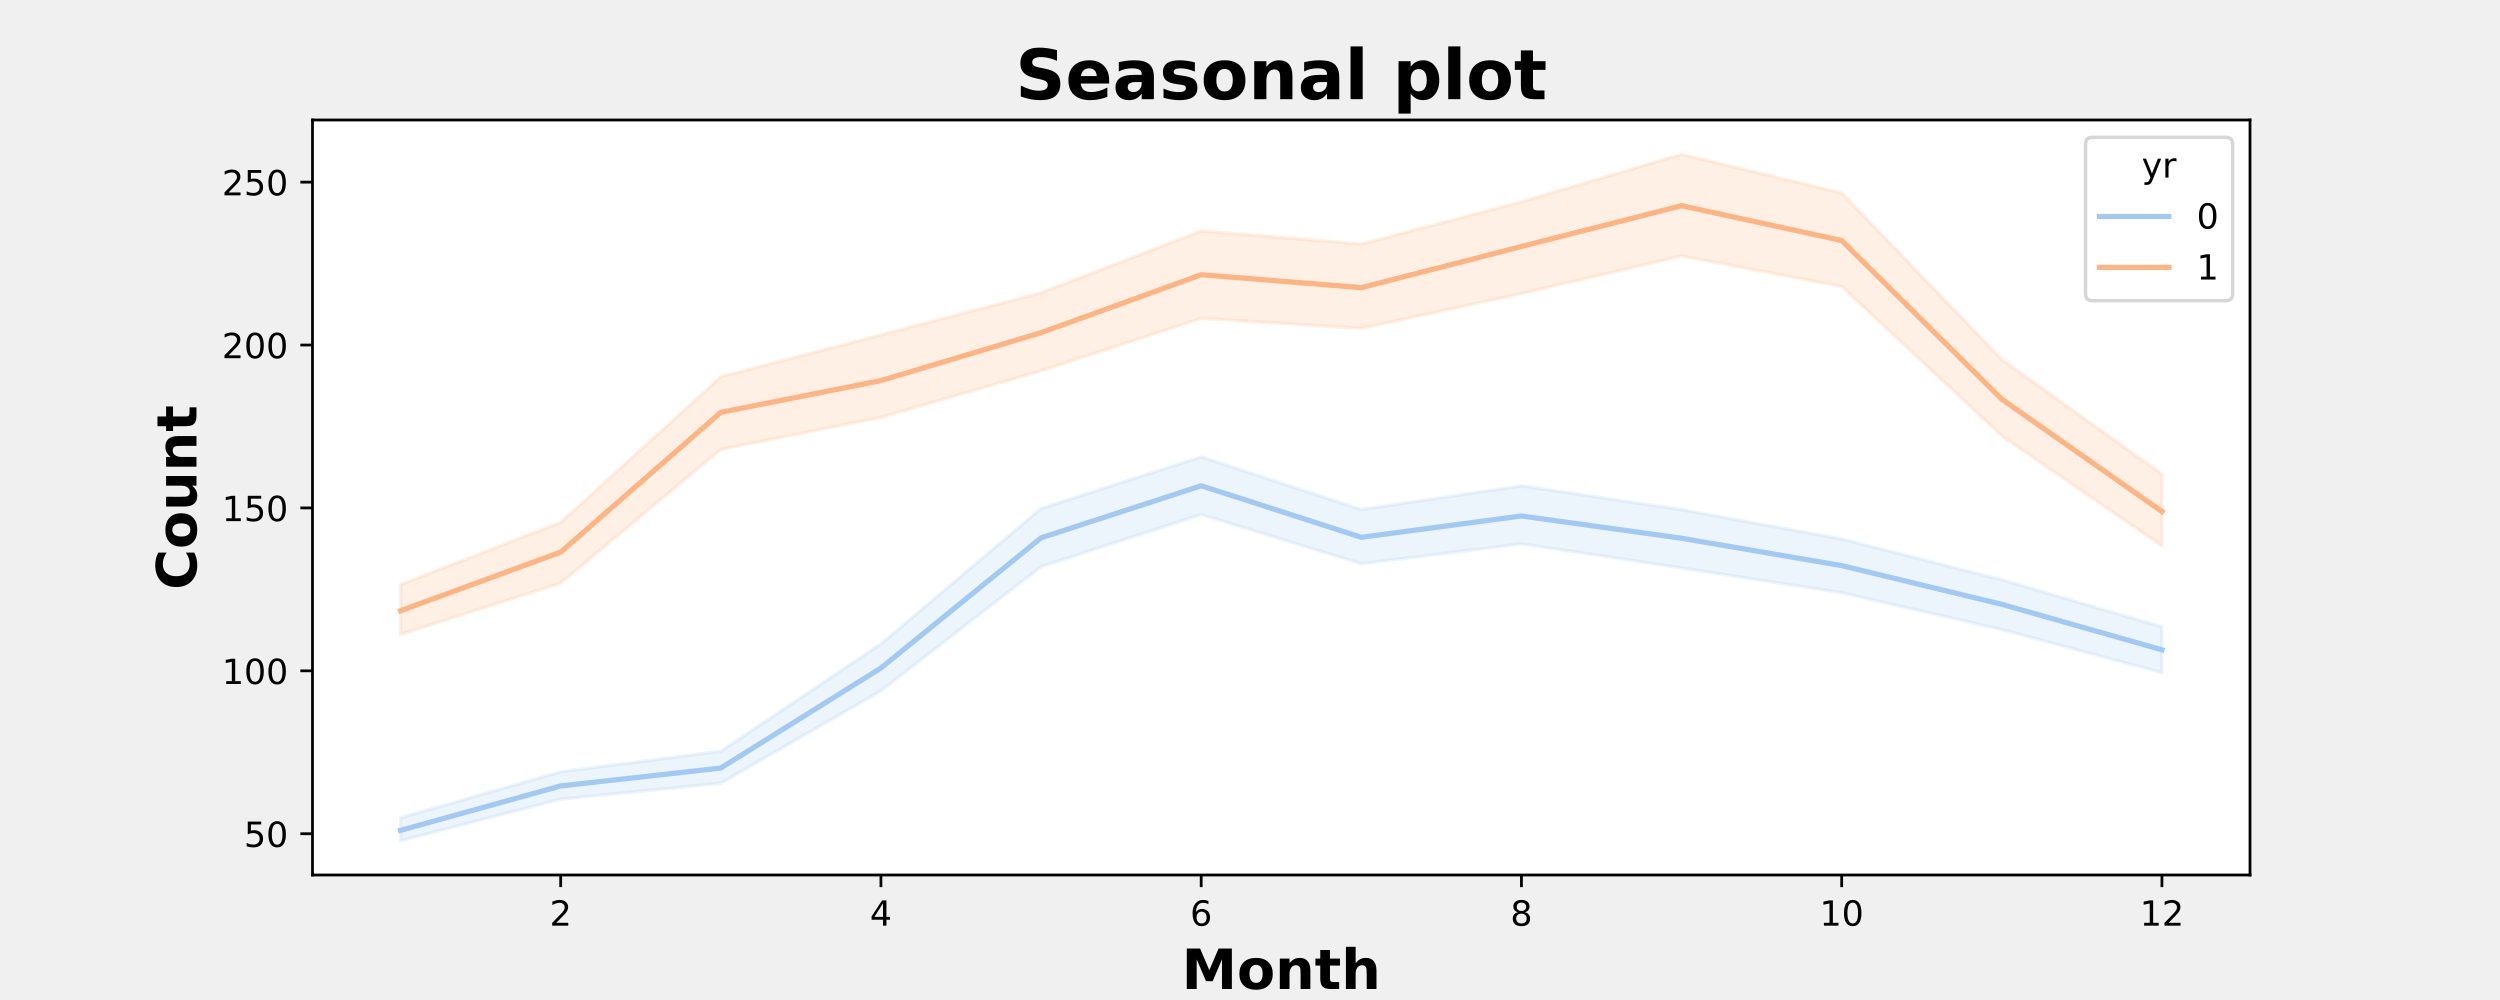
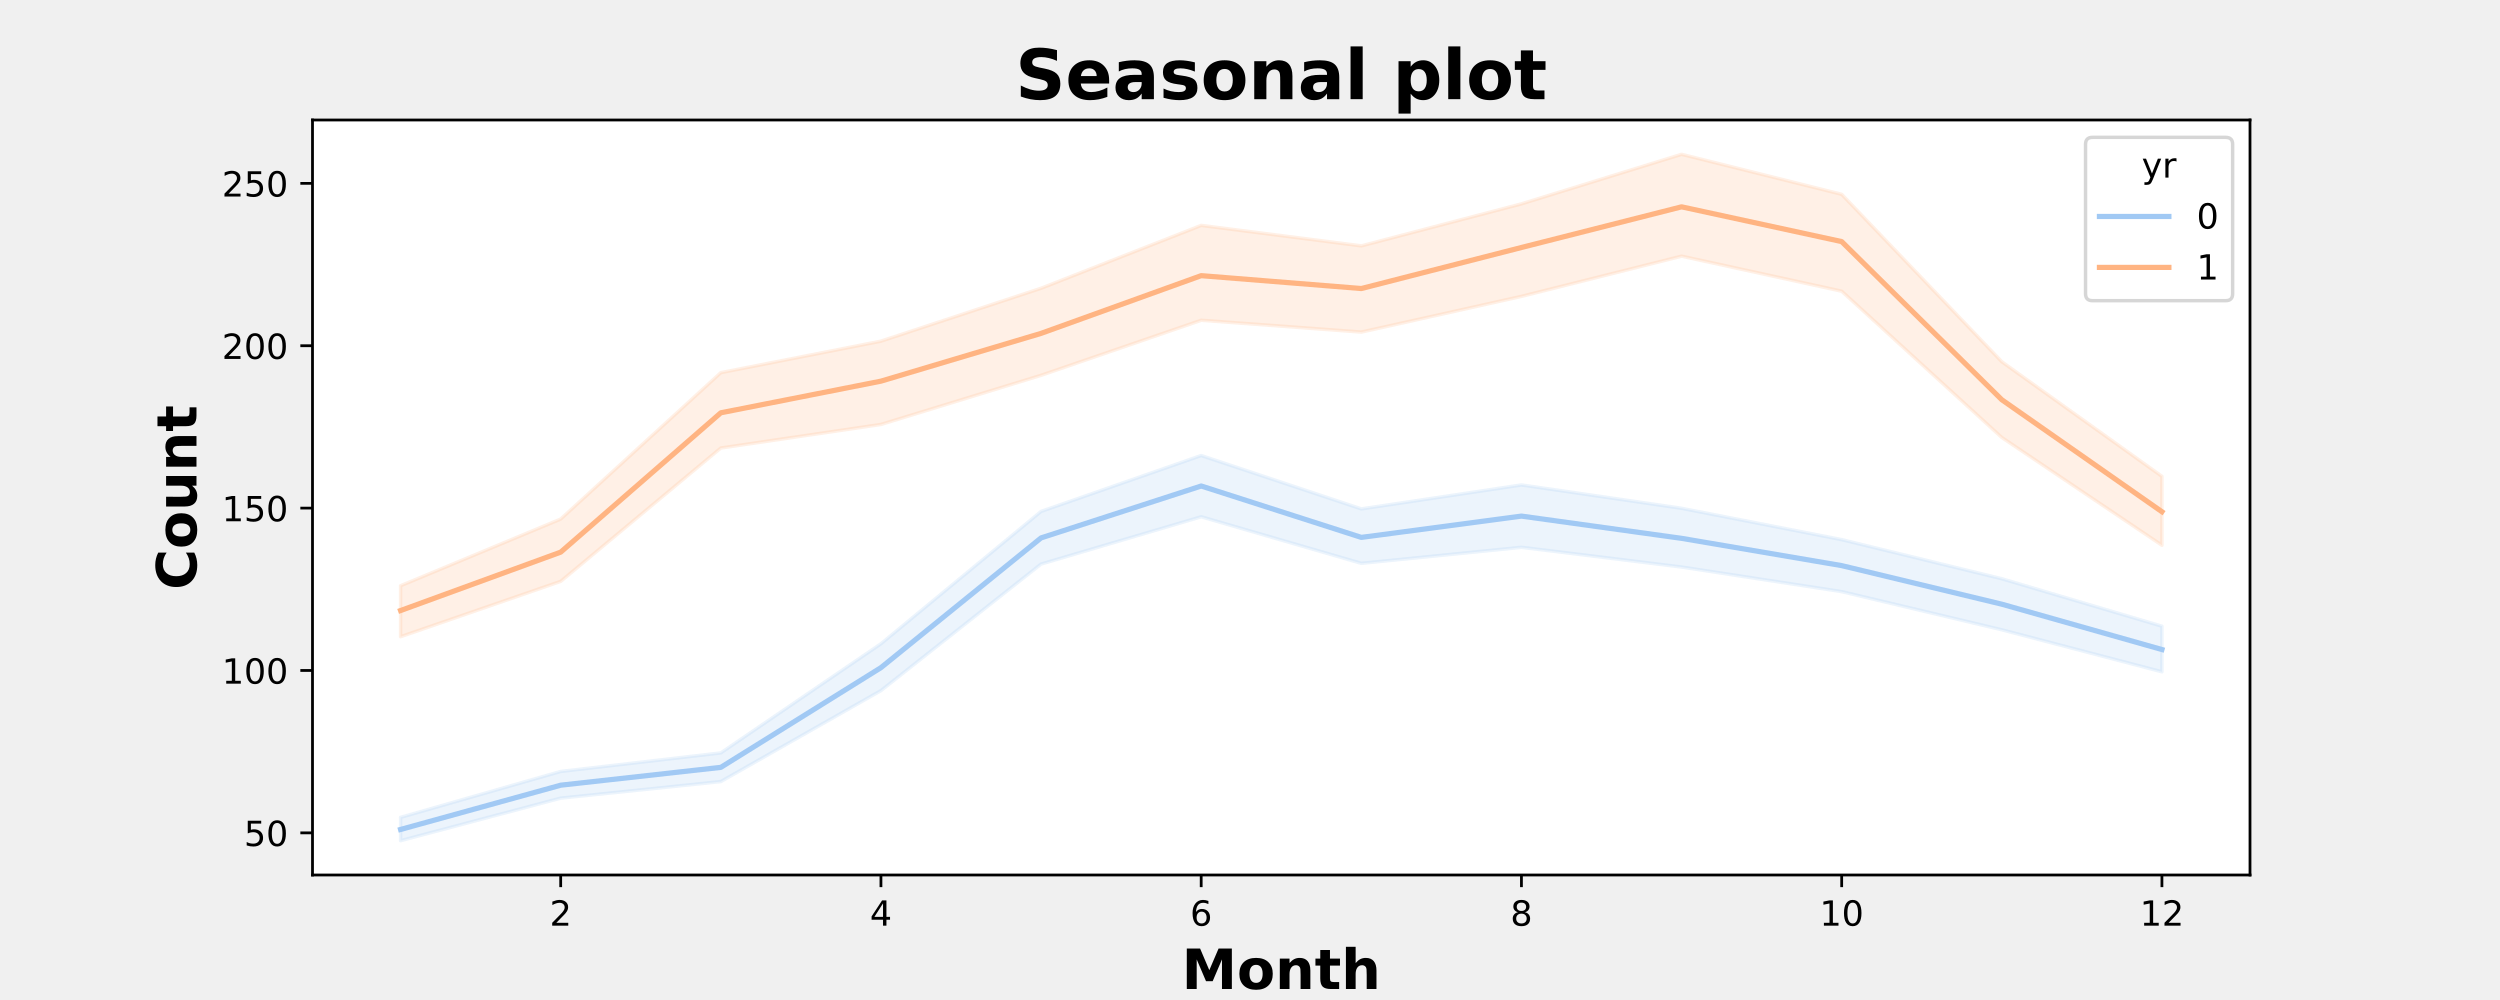
<svg xmlns="http://www.w3.org/2000/svg" xmlns:xlink="http://www.w3.org/1999/xlink" width="720pt" height="288pt" viewBox="0 0 720 288" version="1.1">
  <defs>
    <style type="text/css">*{stroke-linejoin: round; stroke-linecap: butt}</style>
  </defs>
  <g id="figure_1">
    <g id="patch_1">
      <path d="M 0 288  L 720 288  L 720 0  L 0 0  L 0 288  z " style="fill: none" />
    </g>
    <g id="axes_1">
      <g id="patch_2">
        <path d="M 90 252  L 648 252  L 648 34.56  L 90 34.56  z " style="fill: #ffffff" />
      </g>
      <g id="PolyCollection_1">
        <defs>
-           <path id="mbb8c63ef58" d="M 115.364 -52.49  L 115.364 -45.884  L 161.479 -57.841  L 207.595 -62.429  L 253.711 -89.042  L 299.826 -124.798  L 345.942 -139.822  L 392.058 -125.638  L 438.174 -131.379  L 484.289 -124.42  L 530.405 -117.273  L 576.521 -106.684  L 622.636 -94.258  L 622.636 -107.469  L 622.636 -107.469  L 576.521 -121.012  L 530.405 -132.759  L 484.289 -141.206  L 438.174 -148.079  L 392.058 -141.26  L 345.942 -156.41  L 299.826 -141.564  L 253.711 -102.565  L 207.595 -71.638  L 161.479 -65.739  L 115.364 -52.49  z " style="stroke: #a1c9f4; stroke-opacity: 0.2" />
+           <path id="m1d8805d901" d="M 115.364 -52.598  L 115.364 -45.884  L 161.479 -58.134  L 207.595 -62.908  L 253.711 -89.105  L 299.826 -125.548  L 345.942 -139.167  L 392.058 -125.759  L 438.174 -130.373  L 484.289 -124.694  L 530.405 -117.607  L 576.521 -106.617  L 622.636 -94.517  L 622.636 -107.659  L 622.636 -107.659  L 576.521 -121.321  L 530.405 -132.586  L 484.289 -141.614  L 438.174 -148.336  L 392.058 -141.438  L 345.942 -156.814  L 299.826 -140.713  L 253.711 -102.601  L 207.595 -71.162  L 161.479 -65.825  L 115.364 -52.598  z " style="stroke: #a1c9f4; stroke-opacity: 0.2" />
        </defs>
-         <g clip-path="url(#p9567f4da90)">
-           <use xlink:href="#mbb8c63ef58" x="0" y="288" style="fill: #a1c9f4; fill-opacity: 0.2; stroke: #a1c9f4; stroke-opacity: 0.2" />
+         <g clip-path="url(#pa7e9d39d57)">
+           <use xlink:href="#m1d8805d901" x="0" y="288" style="fill: #a1c9f4; fill-opacity: 0.2; stroke: #a1c9f4; stroke-opacity: 0.2" />
        </g>
      </g>
      <g id="PolyCollection_2">
        <defs>
-           <path id="m990d250370" d="M 115.364 -119.654  L 115.364 -105.294  L 161.479 -120.095  L 207.595 -158.595  L 253.711 -167.828  L 299.826 -181.204  L 345.942 -196.308  L 392.058 -193.412  L 438.174 -203.451  L 484.289 -214.291  L 530.405 -205.48  L 576.521 -162.45  L 622.636 -130.784  L 622.636 -151.428  L 622.636 -151.428  L 576.521 -184.448  L 530.405 -232.398  L 484.289 -243.556  L 438.174 -229.87  L 392.058 -217.713  L 345.942 -221.481  L 299.826 -203.663  L 253.711 -191.553  L 207.595 -179.473  L 161.479 -137.552  L 115.364 -119.654  z " style="stroke: #ffb482; stroke-opacity: 0.2" />
+           <path id="m5e96d4bf9d" d="M 115.364 -119.307  L 115.364 -104.628  L 161.479 -120.563  L 207.595 -158.97  L 253.711 -165.76  L 299.826 -179.908  L 345.942 -195.764  L 392.058 -192.359  L 438.174 -202.641  L 484.289 -214.222  L 530.405 -204.133  L 576.521 -161.998  L 622.636 -130.965  L 622.636 -150.809  L 622.636 -150.809  L 576.521 -183.82  L 530.405 -232.039  L 484.289 -243.556  L 438.174 -229.289  L 392.058 -217.189  L 345.942 -223.084  L 299.826 -204.981  L 253.711 -189.75  L 207.595 -180.677  L 161.479 -138.516  L 115.364 -119.307  z " style="stroke: #ffb482; stroke-opacity: 0.2" />
        </defs>
-         <g clip-path="url(#p9567f4da90)">
-           <use xlink:href="#m990d250370" x="0" y="288" style="fill: #ffb482; fill-opacity: 0.2; stroke: #ffb482; stroke-opacity: 0.2" />
+         <g clip-path="url(#pa7e9d39d57)">
+           <use xlink:href="#m5e96d4bf9d" x="0" y="288" style="fill: #ffb482; fill-opacity: 0.2; stroke: #ffb482; stroke-opacity: 0.2" />
        </g>
      </g>
      <g id="matplotlib.axis_1">
        <g id="xtick_1">
          <g id="line2d_1">
            <defs>
-               <path id="mcb6ba1a052" d="M 0 0  L 0 3.5  " style="stroke: #000000; stroke-width: 0.8" />
-             </defs>
-             <g>
-               <use xlink:href="#mcb6ba1a052" x="161.479" y="252" style="stroke: #000000; stroke-width: 0.8" />
+               <path id="m95f2011c4c" d="M 0 0  L 0 3.5  " style="stroke: #000000; stroke-width: 0.8" />
+             </defs>
+             <g>
+               <use xlink:href="#m95f2011c4c" x="161.479" y="252" style="stroke: #000000; stroke-width: 0.8" />
            </g>
          </g>
          <g id="text_1">
            <g transform="translate(158.2981 266.5984)scale(0.1 -0.1)">
              <defs>
                <path id="DejaVuSans-32" d="M 1228 531  L 3431 531  L 3431 0  L 469 0  L 469 531  Q 828 903 1448 1529  Q 2069 2156 2228 2338  Q 2531 2678 2651 2914  Q 2772 3150 2772 3378  Q 2772 3750 2511 3984  Q 2250 4219 1831 4219  Q 1534 4219 1204 4116  Q 875 4013 500 3803  L 500 4441  Q 881 4594 1212 4672  Q 1544 4750 1819 4750  Q 2544 4750 2975 4387  Q 3406 4025 3406 3419  Q 3406 3131 3298 2873  Q 3191 2616 2906 2266  Q 2828 2175 2409 1742  Q 1991 1309 1228 531  z " transform="scale(0.015625)" />
              </defs>
              <use xlink:href="#DejaVuSans-32" />
            </g>
          </g>
        </g>
        <g id="xtick_2">
          <g id="line2d_2">
            <g>
-               <use xlink:href="#mcb6ba1a052" x="253.711" y="252" style="stroke: #000000; stroke-width: 0.8" />
+               <use xlink:href="#m95f2011c4c" x="253.711" y="252" style="stroke: #000000; stroke-width: 0.8" />
            </g>
          </g>
          <g id="text_2">
            <g transform="translate(250.5295 266.5984)scale(0.1 -0.1)">
              <defs>
                <path id="DejaVuSans-34" d="M 2419 4116  L 825 1625  L 2419 1625  L 2419 4116  z M 2253 4666  L 3047 4666  L 3047 1625  L 3713 1625  L 3713 1100  L 3047 1100  L 3047 0  L 2419 0  L 2419 1100  L 313 1100  L 313 1709  L 2253 4666  z " transform="scale(0.015625)" />
              </defs>
              <use xlink:href="#DejaVuSans-34" />
            </g>
          </g>
        </g>
        <g id="xtick_3">
          <g id="line2d_3">
            <g>
-               <use xlink:href="#mcb6ba1a052" x="345.942" y="252" style="stroke: #000000; stroke-width: 0.8" />
+               <use xlink:href="#m95f2011c4c" x="345.942" y="252" style="stroke: #000000; stroke-width: 0.8" />
            </g>
          </g>
          <g id="text_3">
            <g transform="translate(342.7609 266.5984)scale(0.1 -0.1)">
              <defs>
                <path id="DejaVuSans-36" d="M 2113 2584  Q 1688 2584 1439 2293  Q 1191 2003 1191 1497  Q 1191 994 1439 701  Q 1688 409 2113 409  Q 2538 409 2786 701  Q 3034 994 3034 1497  Q 3034 2003 2786 2293  Q 2538 2584 2113 2584  z M 3366 4563  L 3366 3988  Q 3128 4100 2886 4159  Q 2644 4219 2406 4219  Q 1781 4219 1451 3797  Q 1122 3375 1075 2522  Q 1259 2794 1537 2939  Q 1816 3084 2150 3084  Q 2853 3084 3261 2657  Q 3669 2231 3669 1497  Q 3669 778 3244 343  Q 2819 -91 2113 -91  Q 1303 -91 875 529  Q 447 1150 447 2328  Q 447 3434 972 4092  Q 1497 4750 2381 4750  Q 2619 4750 2861 4703  Q 3103 4656 3366 4563  z " transform="scale(0.015625)" />
              </defs>
              <use xlink:href="#DejaVuSans-36" />
            </g>
          </g>
        </g>
        <g id="xtick_4">
          <g id="line2d_4">
            <g>
-               <use xlink:href="#mcb6ba1a052" x="438.174" y="252" style="stroke: #000000; stroke-width: 0.8" />
+               <use xlink:href="#m95f2011c4c" x="438.174" y="252" style="stroke: #000000; stroke-width: 0.8" />
            </g>
          </g>
          <g id="text_4">
            <g transform="translate(434.9923 266.5984)scale(0.1 -0.1)">
              <defs>
                <path id="DejaVuSans-38" d="M 2034 2216  Q 1584 2216 1326 1975  Q 1069 1734 1069 1313  Q 1069 891 1326 650  Q 1584 409 2034 409  Q 2484 409 2743 651  Q 3003 894 3003 1313  Q 3003 1734 2745 1975  Q 2488 2216 2034 2216  z M 1403 2484  Q 997 2584 770 2862  Q 544 3141 544 3541  Q 544 4100 942 4425  Q 1341 4750 2034 4750  Q 2731 4750 3128 4425  Q 3525 4100 3525 3541  Q 3525 3141 3298 2862  Q 3072 2584 2669 2484  Q 3125 2378 3379 2068  Q 3634 1759 3634 1313  Q 3634 634 3220 271  Q 2806 -91 2034 -91  Q 1263 -91 848 271  Q 434 634 434 1313  Q 434 1759 690 2068  Q 947 2378 1403 2484  z M 1172 3481  Q 1172 3119 1398 2916  Q 1625 2713 2034 2713  Q 2441 2713 2670 2916  Q 2900 3119 2900 3481  Q 2900 3844 2670 4047  Q 2441 4250 2034 4250  Q 1625 4250 1398 4047  Q 1172 3844 1172 3481  z " transform="scale(0.015625)" />
              </defs>
              <use xlink:href="#DejaVuSans-38" />
            </g>
          </g>
        </g>
        <g id="xtick_5">
          <g id="line2d_5">
            <g>
-               <use xlink:href="#mcb6ba1a052" x="530.405" y="252" style="stroke: #000000; stroke-width: 0.8" />
+               <use xlink:href="#m95f2011c4c" x="530.405" y="252" style="stroke: #000000; stroke-width: 0.8" />
            </g>
          </g>
          <g id="text_5">
            <g transform="translate(524.0425 266.5984)scale(0.1 -0.1)">
              <defs>
                <path id="DejaVuSans-31" d="M 794 531  L 1825 531  L 1825 4091  L 703 3866  L 703 4441  L 1819 4666  L 2450 4666  L 2450 531  L 3481 531  L 3481 0  L 794 0  L 794 531  z " transform="scale(0.015625)" />
                <path id="DejaVuSans-30" d="M 2034 4250  Q 1547 4250 1301 3770  Q 1056 3291 1056 2328  Q 1056 1369 1301 889  Q 1547 409 2034 409  Q 2525 409 2770 889  Q 3016 1369 3016 2328  Q 3016 3291 2770 3770  Q 2525 4250 2034 4250  z M 2034 4750  Q 2819 4750 3233 4129  Q 3647 3509 3647 2328  Q 3647 1150 3233 529  Q 2819 -91 2034 -91  Q 1250 -91 836 529  Q 422 1150 422 2328  Q 422 3509 836 4129  Q 1250 4750 2034 4750  z " transform="scale(0.015625)" />
              </defs>
              <use xlink:href="#DejaVuSans-31" />
              <use xlink:href="#DejaVuSans-30" x="63.623" />
            </g>
          </g>
        </g>
        <g id="xtick_6">
          <g id="line2d_6">
            <g>
-               <use xlink:href="#mcb6ba1a052" x="622.636" y="252" style="stroke: #000000; stroke-width: 0.8" />
+               <use xlink:href="#m95f2011c4c" x="622.636" y="252" style="stroke: #000000; stroke-width: 0.8" />
            </g>
          </g>
          <g id="text_6">
            <g transform="translate(616.2739 266.5984)scale(0.1 -0.1)">
              <use xlink:href="#DejaVuSans-31" />
              <use xlink:href="#DejaVuSans-32" x="63.623" />
            </g>
          </g>
        </g>
        <g id="text_7">
          <g transform="translate(340.3288 284.8356)scale(0.16 -0.16)">
            <defs>
              <path id="DejaVuSans-Bold-4d" d="M 588 4666  L 2119 4666  L 3181 2169  L 4250 4666  L 5778 4666  L 5778 0  L 4641 0  L 4641 3413  L 3566 897  L 2803 897  L 1728 3413  L 1728 0  L 588 0  L 588 4666  z " transform="scale(0.015625)" />
              <path id="DejaVuSans-Bold-6f" d="M 2203 2784  Q 1831 2784 1636 2517  Q 1441 2250 1441 1747  Q 1441 1244 1636 976  Q 1831 709 2203 709  Q 2569 709 2762 976  Q 2956 1244 2956 1747  Q 2956 2250 2762 2517  Q 2569 2784 2203 2784  z M 2203 3584  Q 3106 3584 3614 3096  Q 4122 2609 4122 1747  Q 4122 884 3614 396  Q 3106 -91 2203 -91  Q 1297 -91 786 396  Q 275 884 275 1747  Q 275 2609 786 3096  Q 1297 3584 2203 3584  z " transform="scale(0.015625)" />
              <path id="DejaVuSans-Bold-6e" d="M 4056 2131  L 4056 0  L 2931 0  L 2931 347  L 2931 1631  Q 2931 2084 2911 2256  Q 2891 2428 2841 2509  Q 2775 2619 2662 2680  Q 2550 2741 2406 2741  Q 2056 2741 1856 2470  Q 1656 2200 1656 1722  L 1656 0  L 538 0  L 538 3500  L 1656 3500  L 1656 2988  Q 1909 3294 2193 3439  Q 2478 3584 2822 3584  Q 3428 3584 3742 3212  Q 4056 2841 4056 2131  z " transform="scale(0.015625)" />
              <path id="DejaVuSans-Bold-74" d="M 1759 4494  L 1759 3500  L 2913 3500  L 2913 2700  L 1759 2700  L 1759 1216  Q 1759 972 1856 886  Q 1953 800 2241 800  L 2816 800  L 2816 0  L 1856 0  Q 1194 0 917 276  Q 641 553 641 1216  L 641 2700  L 84 2700  L 84 3500  L 641 3500  L 641 4494  L 1759 4494  z " transform="scale(0.015625)" />
              <path id="DejaVuSans-Bold-68" d="M 4056 2131  L 4056 0  L 2931 0  L 2931 347  L 2931 1625  Q 2931 2084 2911 2256  Q 2891 2428 2841 2509  Q 2775 2619 2662 2680  Q 2550 2741 2406 2741  Q 2056 2741 1856 2470  Q 1656 2200 1656 1722  L 1656 0  L 538 0  L 538 4863  L 1656 4863  L 1656 2988  Q 1909 3294 2193 3439  Q 2478 3584 2822 3584  Q 3428 3584 3742 3212  Q 4056 2841 4056 2131  z " transform="scale(0.015625)" />
            </defs>
            <use xlink:href="#DejaVuSans-Bold-4d" />
            <use xlink:href="#DejaVuSans-Bold-6f" x="99.512" />
            <use xlink:href="#DejaVuSans-Bold-6e" x="168.213" />
            <use xlink:href="#DejaVuSans-Bold-74" x="239.404" />
            <use xlink:href="#DejaVuSans-Bold-68" x="287.207" />
          </g>
        </g>
      </g>
      <g id="matplotlib.axis_2">
        <g id="ytick_1">
          <g id="line2d_7">
            <defs>
-               <path id="m1a7e85137c" d="M 0 0  L -3.5 0  " style="stroke: #000000; stroke-width: 0.8" />
-             </defs>
-             <g>
-               <use xlink:href="#m1a7e85137c" x="90" y="240.114" style="stroke: #000000; stroke-width: 0.8" />
+               <path id="m29bd463b98" d="M 0 0  L -3.5 0  " style="stroke: #000000; stroke-width: 0.8" />
+             </defs>
+             <g>
+               <use xlink:href="#m29bd463b98" x="90" y="239.859" style="stroke: #000000; stroke-width: 0.8" />
            </g>
          </g>
          <g id="text_8">
-             <g transform="translate(70.275 243.9134)scale(0.1 -0.1)">
+             <g transform="translate(70.275 243.6577)scale(0.1 -0.1)">
              <defs>
                <path id="DejaVuSans-35" d="M 691 4666  L 3169 4666  L 3169 4134  L 1269 4134  L 1269 2991  Q 1406 3038 1543 3061  Q 1681 3084 1819 3084  Q 2600 3084 3056 2656  Q 3513 2228 3513 1497  Q 3513 744 3044 326  Q 2575 -91 1722 -91  Q 1428 -91 1123 -41  Q 819 9 494 109  L 494 744  Q 775 591 1075 516  Q 1375 441 1709 441  Q 2250 441 2565 725  Q 2881 1009 2881 1497  Q 2881 1984 2565 2268  Q 2250 2553 1709 2553  Q 1456 2553 1204 2497  Q 953 2441 691 2322  L 691 4666  z " transform="scale(0.015625)" />
              </defs>
              <use xlink:href="#DejaVuSans-35" />
              <use xlink:href="#DejaVuSans-30" x="63.623" />
            </g>
          </g>
        </g>
        <g id="ytick_2">
          <g id="line2d_8">
            <g>
-               <use xlink:href="#m1a7e85137c" x="90" y="193.199" style="stroke: #000000; stroke-width: 0.8" />
+               <use xlink:href="#m29bd463b98" x="90" y="193.096" style="stroke: #000000; stroke-width: 0.8" />
            </g>
          </g>
          <g id="text_9">
-             <g transform="translate(63.9125 196.9982)scale(0.1 -0.1)">
+             <g transform="translate(63.9125 196.8947)scale(0.1 -0.1)">
              <use xlink:href="#DejaVuSans-31" />
              <use xlink:href="#DejaVuSans-30" x="63.623" />
              <use xlink:href="#DejaVuSans-30" x="127.246" />
            </g>
          </g>
        </g>
        <g id="ytick_3">
          <g id="line2d_9">
            <g>
-               <use xlink:href="#m1a7e85137c" x="90" y="146.284" style="stroke: #000000; stroke-width: 0.8" />
+               <use xlink:href="#m29bd463b98" x="90" y="146.333" style="stroke: #000000; stroke-width: 0.8" />
            </g>
          </g>
          <g id="text_10">
-             <g transform="translate(63.9125 150.083)scale(0.1 -0.1)">
+             <g transform="translate(63.9125 150.1317)scale(0.1 -0.1)">
              <use xlink:href="#DejaVuSans-31" />
              <use xlink:href="#DejaVuSans-35" x="63.623" />
              <use xlink:href="#DejaVuSans-30" x="127.246" />
            </g>
          </g>
        </g>
        <g id="ytick_4">
          <g id="line2d_10">
            <g>
-               <use xlink:href="#m1a7e85137c" x="90" y="99.369" style="stroke: #000000; stroke-width: 0.8" />
+               <use xlink:href="#m29bd463b98" x="90" y="99.57" style="stroke: #000000; stroke-width: 0.8" />
            </g>
          </g>
          <g id="text_11">
-             <g transform="translate(63.9125 103.1678)scale(0.1 -0.1)">
+             <g transform="translate(63.9125 103.3687)scale(0.1 -0.1)">
              <use xlink:href="#DejaVuSans-32" />
              <use xlink:href="#DejaVuSans-30" x="63.623" />
              <use xlink:href="#DejaVuSans-30" x="127.246" />
            </g>
          </g>
        </g>
        <g id="ytick_5">
          <g id="line2d_11">
            <g>
-               <use xlink:href="#m1a7e85137c" x="90" y="52.453" style="stroke: #000000; stroke-width: 0.8" />
+               <use xlink:href="#m29bd463b98" x="90" y="52.807" style="stroke: #000000; stroke-width: 0.8" />
            </g>
          </g>
          <g id="text_12">
-             <g transform="translate(63.9125 56.25261)scale(0.1 -0.1)">
+             <g transform="translate(63.9125 56.60574)scale(0.1 -0.1)">
              <use xlink:href="#DejaVuSans-32" />
              <use xlink:href="#DejaVuSans-35" x="63.623" />
              <use xlink:href="#DejaVuSans-30" x="127.246" />
            </g>
          </g>
        </g>
        <g id="text_13">
          <g transform="translate(56.585 169.8613)rotate(-90)scale(0.16 -0.16)">
            <defs>
              <path id="DejaVuSans-Bold-43" d="M 4288 256  Q 3956 84 3597 -3  Q 3238 -91 2847 -91  Q 1681 -91 1000 561  Q 319 1213 319 2328  Q 319 3447 1000 4098  Q 1681 4750 2847 4750  Q 3238 4750 3597 4662  Q 3956 4575 4288 4403  L 4288 3438  Q 3953 3666 3628 3772  Q 3303 3878 2944 3878  Q 2300 3878 1931 3465  Q 1563 3053 1563 2328  Q 1563 1606 1931 1193  Q 2300 781 2944 781  Q 3303 781 3628 887  Q 3953 994 4288 1222  L 4288 256  z " transform="scale(0.015625)" />
              <path id="DejaVuSans-Bold-75" d="M 500 1363  L 500 3500  L 1625 3500  L 1625 3150  Q 1625 2866 1622 2436  Q 1619 2006 1619 1863  Q 1619 1441 1641 1255  Q 1663 1069 1716 984  Q 1784 875 1895 815  Q 2006 756 2150 756  Q 2500 756 2700 1025  Q 2900 1294 2900 1772  L 2900 3500  L 4019 3500  L 4019 0  L 2900 0  L 2900 506  Q 2647 200 2364 54  Q 2081 -91 1741 -91  Q 1134 -91 817 281  Q 500 653 500 1363  z " transform="scale(0.015625)" />
            </defs>
            <use xlink:href="#DejaVuSans-Bold-43" />
            <use xlink:href="#DejaVuSans-Bold-6f" x="73.389" />
            <use xlink:href="#DejaVuSans-Bold-75" x="142.09" />
            <use xlink:href="#DejaVuSans-Bold-6e" x="213.281" />
            <use xlink:href="#DejaVuSans-Bold-74" x="284.473" />
          </g>
        </g>
      </g>
      <g id="line2d_12">
-         <path d="M 115.364 239.138  L 161.479 226.346  L 207.595 221.195  L 253.711 192.385  L 299.826 154.896  L 345.942 139.898  L 392.058 154.747  L 438.174 148.596  L 484.289 155.022  L 530.405 162.904  L 576.521 174.051  L 622.636 187.153  " clip-path="url(#p9567f4da90)" style="fill: none; stroke: #a1c9f4; stroke-width: 1.5; stroke-linecap: square" />
+         <path d="M 115.364 238.885  L 161.479 226.135  L 207.595 221.001  L 253.711 192.284  L 299.826 154.917  L 345.942 139.968  L 392.058 154.769  L 438.174 148.637  L 484.289 155.042  L 530.405 162.899  L 576.521 174.009  L 622.636 187.069  " clip-path="url(#pa7e9d39d57)" style="fill: none; stroke: #a1c9f4; stroke-width: 1.5; stroke-linecap: square" />
      </g>
      <g id="line2d_13">
-         <path d="M 115.364 175.883  L 161.479 159.008  L 207.595 118.745  L 253.711 109.604  L 299.826 95.799  L 345.942 79.122  L 392.058 82.845  L 438.174 70.985  L 484.289 59.237  L 530.405 69.281  L 576.521 114.979  L 622.636 147.336  " clip-path="url(#p9567f4da90)" style="fill: none; stroke: #ffb482; stroke-width: 1.5; stroke-linecap: square" />
+         <path d="M 115.364 175.835  L 161.479 159.015  L 207.595 118.883  L 253.711 109.771  L 299.826 96.012  L 345.942 79.389  L 392.058 83.099  L 438.174 71.278  L 484.289 59.568  L 530.405 69.579  L 576.521 115.129  L 622.636 147.381  " clip-path="url(#pa7e9d39d57)" style="fill: none; stroke: #ffb482; stroke-width: 1.5; stroke-linecap: square" />
      </g>
      <g id="line2d_14" />
      <g id="line2d_15" />
      <g id="patch_3">
        <path d="M 90 252  L 90 34.56  " style="fill: none; stroke: #000000; stroke-width: 0.8; stroke-linejoin: miter; stroke-linecap: square" />
      </g>
      <g id="patch_4">
        <path d="M 648 252  L 648 34.56  " style="fill: none; stroke: #000000; stroke-width: 0.8; stroke-linejoin: miter; stroke-linecap: square" />
      </g>
      <g id="patch_5">
        <path d="M 90 252  L 648 252  " style="fill: none; stroke: #000000; stroke-width: 0.8; stroke-linejoin: miter; stroke-linecap: square" />
      </g>
      <g id="patch_6">
        <path d="M 90 34.56  L 648 34.56  " style="fill: none; stroke: #000000; stroke-width: 0.8; stroke-linejoin: miter; stroke-linecap: square" />
      </g>
      <g id="text_14">
        <g transform="translate(292.4328 28.56)scale(0.2 -0.2)">
          <defs>
            <path id="DejaVuSans-Bold-53" d="M 3834 4519  L 3834 3531  Q 3450 3703 3084 3790  Q 2719 3878 2394 3878  Q 1963 3878 1756 3759  Q 1550 3641 1550 3391  Q 1550 3203 1689 3098  Q 1828 2994 2194 2919  L 2706 2816  Q 3484 2659 3812 2340  Q 4141 2022 4141 1434  Q 4141 663 3683 286  Q 3225 -91 2284 -91  Q 1841 -91 1394 -6  Q 947 78 500 244  L 500 1259  Q 947 1022 1364 901  Q 1781 781 2169 781  Q 2563 781 2772 912  Q 2981 1044 2981 1288  Q 2981 1506 2839 1625  Q 2697 1744 2272 1838  L 1806 1941  Q 1106 2091 782 2419  Q 459 2747 459 3303  Q 459 4000 909 4375  Q 1359 4750 2203 4750  Q 2588 4750 2994 4692  Q 3400 4634 3834 4519  z " transform="scale(0.015625)" />
            <path id="DejaVuSans-Bold-65" d="M 4031 1759  L 4031 1441  L 1416 1441  Q 1456 1047 1700 850  Q 1944 653 2381 653  Q 2734 653 3104 758  Q 3475 863 3866 1075  L 3866 213  Q 3469 63 3072 -14  Q 2675 -91 2278 -91  Q 1328 -91 801 392  Q 275 875 275 1747  Q 275 2603 792 3093  Q 1309 3584 2216 3584  Q 3041 3584 3536 3087  Q 4031 2591 4031 1759  z M 2881 2131  Q 2881 2450 2695 2645  Q 2509 2841 2209 2841  Q 1884 2841 1681 2658  Q 1478 2475 1428 2131  L 2881 2131  z " transform="scale(0.015625)" />
            <path id="DejaVuSans-Bold-61" d="M 2106 1575  Q 1756 1575 1579 1456  Q 1403 1338 1403 1106  Q 1403 894 1545 773  Q 1688 653 1941 653  Q 2256 653 2472 879  Q 2688 1106 2688 1447  L 2688 1575  L 2106 1575  z M 3816 1997  L 3816 0  L 2688 0  L 2688 519  Q 2463 200 2181 54  Q 1900 -91 1497 -91  Q 953 -91 614 226  Q 275 544 275 1050  Q 275 1666 698 1953  Q 1122 2241 2028 2241  L 2688 2241  L 2688 2328  Q 2688 2594 2478 2717  Q 2269 2841 1825 2841  Q 1466 2841 1156 2769  Q 847 2697 581 2553  L 581 3406  Q 941 3494 1303 3539  Q 1666 3584 2028 3584  Q 2975 3584 3395 3211  Q 3816 2838 3816 1997  z " transform="scale(0.015625)" />
            <path id="DejaVuSans-Bold-73" d="M 3272 3391  L 3272 2541  Q 2913 2691 2578 2766  Q 2244 2841 1947 2841  Q 1628 2841 1473 2761  Q 1319 2681 1319 2516  Q 1319 2381 1436 2309  Q 1553 2238 1856 2203  L 2053 2175  Q 2913 2066 3209 1816  Q 3506 1566 3506 1031  Q 3506 472 3093 190  Q 2681 -91 1863 -91  Q 1516 -91 1145 -36  Q 775 19 384 128  L 384 978  Q 719 816 1070 734  Q 1422 653 1784 653  Q 2113 653 2278 743  Q 2444 834 2444 1013  Q 2444 1163 2330 1236  Q 2216 1309 1875 1350  L 1678 1375  Q 931 1469 631 1722  Q 331 1975 331 2491  Q 331 3047 712 3315  Q 1094 3584 1881 3584  Q 2191 3584 2531 3537  Q 2872 3491 3272 3391  z " transform="scale(0.015625)" />
            <path id="DejaVuSans-Bold-6c" d="M 538 4863  L 1656 4863  L 1656 0  L 538 0  L 538 4863  z " transform="scale(0.015625)" />
            <path id="DejaVuSans-Bold-20" transform="scale(0.015625)" />
            <path id="DejaVuSans-Bold-70" d="M 1656 506  L 1656 -1331  L 538 -1331  L 538 3500  L 1656 3500  L 1656 2988  Q 1888 3294 2169 3439  Q 2450 3584 2816 3584  Q 3463 3584 3878 3070  Q 4294 2556 4294 1747  Q 4294 938 3878 423  Q 3463 -91 2816 -91  Q 2450 -91 2169 54  Q 1888 200 1656 506  z M 2400 2772  Q 2041 2772 1848 2508  Q 1656 2244 1656 1747  Q 1656 1250 1848 986  Q 2041 722 2400 722  Q 2759 722 2948 984  Q 3138 1247 3138 1747  Q 3138 2247 2948 2509  Q 2759 2772 2400 2772  z " transform="scale(0.015625)" />
          </defs>
          <use xlink:href="#DejaVuSans-Bold-53" />
          <use xlink:href="#DejaVuSans-Bold-65" x="72.021" />
          <use xlink:href="#DejaVuSans-Bold-61" x="139.844" />
          <use xlink:href="#DejaVuSans-Bold-73" x="207.324" />
          <use xlink:href="#DejaVuSans-Bold-6f" x="266.846" />
          <use xlink:href="#DejaVuSans-Bold-6e" x="335.547" />
          <use xlink:href="#DejaVuSans-Bold-61" x="406.738" />
          <use xlink:href="#DejaVuSans-Bold-6c" x="474.219" />
          <use xlink:href="#DejaVuSans-Bold-20" x="508.496" />
          <use xlink:href="#DejaVuSans-Bold-70" x="543.311" />
          <use xlink:href="#DejaVuSans-Bold-6c" x="614.893" />
          <use xlink:href="#DejaVuSans-Bold-6f" x="649.17" />
          <use xlink:href="#DejaVuSans-Bold-74" x="717.871" />
        </g>
      </g>
      <g id="legend_1">
        <g id="patch_7">
          <path d="M 602.638 86.594  L 641 86.594  Q 643 86.594 643 84.594  L 643 41.56  Q 643 39.56 641 39.56  L 602.638 39.56  Q 600.638 39.56 600.638 41.56  L 600.638 84.594  Q 600.638 86.594 602.638 86.594  z " style="fill: #ffffff; opacity: 0.8; stroke: #cccccc; stroke-linejoin: miter" />
        </g>
        <g id="text_15">
          <g transform="translate(616.8039 51.15844)scale(0.1 -0.1)">
            <defs>
              <path id="DejaVuSans-79" d="M 2059 -325  Q 1816 -950 1584 -1140  Q 1353 -1331 966 -1331  L 506 -1331  L 506 -850  L 844 -850  Q 1081 -850 1212 -737  Q 1344 -625 1503 -206  L 1606 56  L 191 3500  L 800 3500  L 1894 763  L 2988 3500  L 3597 3500  L 2059 -325  z " transform="scale(0.015625)" />
              <path id="DejaVuSans-72" d="M 2631 2963  Q 2534 3019 2420 3045  Q 2306 3072 2169 3072  Q 1681 3072 1420 2755  Q 1159 2438 1159 1844  L 1159 0  L 581 0  L 581 3500  L 1159 3500  L 1159 2956  Q 1341 3275 1631 3429  Q 1922 3584 2338 3584  Q 2397 3584 2469 3576  Q 2541 3569 2628 3553  L 2631 2963  z " transform="scale(0.015625)" />
            </defs>
            <use xlink:href="#DejaVuSans-79" />
            <use xlink:href="#DejaVuSans-72" x="59.18" />
          </g>
        </g>
        <g id="line2d_16">
          <path d="M 604.638 62.337  L 614.638 62.337  L 624.638 62.337  " style="fill: none; stroke: #a1c9f4; stroke-width: 1.5; stroke-linecap: square" />
        </g>
        <g id="text_16">
          <g transform="translate(632.6375 65.83656)scale(0.1 -0.1)">
            <use xlink:href="#DejaVuSans-30" />
          </g>
        </g>
        <g id="line2d_17">
          <path d="M 604.638 77.015  L 614.638 77.015  L 624.638 77.015  " style="fill: none; stroke: #ffb482; stroke-width: 1.5; stroke-linecap: square" />
        </g>
        <g id="text_17">
          <g transform="translate(632.6375 80.51469)scale(0.1 -0.1)">
            <use xlink:href="#DejaVuSans-31" />
          </g>
        </g>
      </g>
    </g>
  </g>
  <defs>
-     <clipPath id="p9567f4da90">
+     <clipPath id="pa7e9d39d57">
      <rect x="90" y="34.56" width="558" height="217.44" />
    </clipPath>
  </defs>
</svg>
